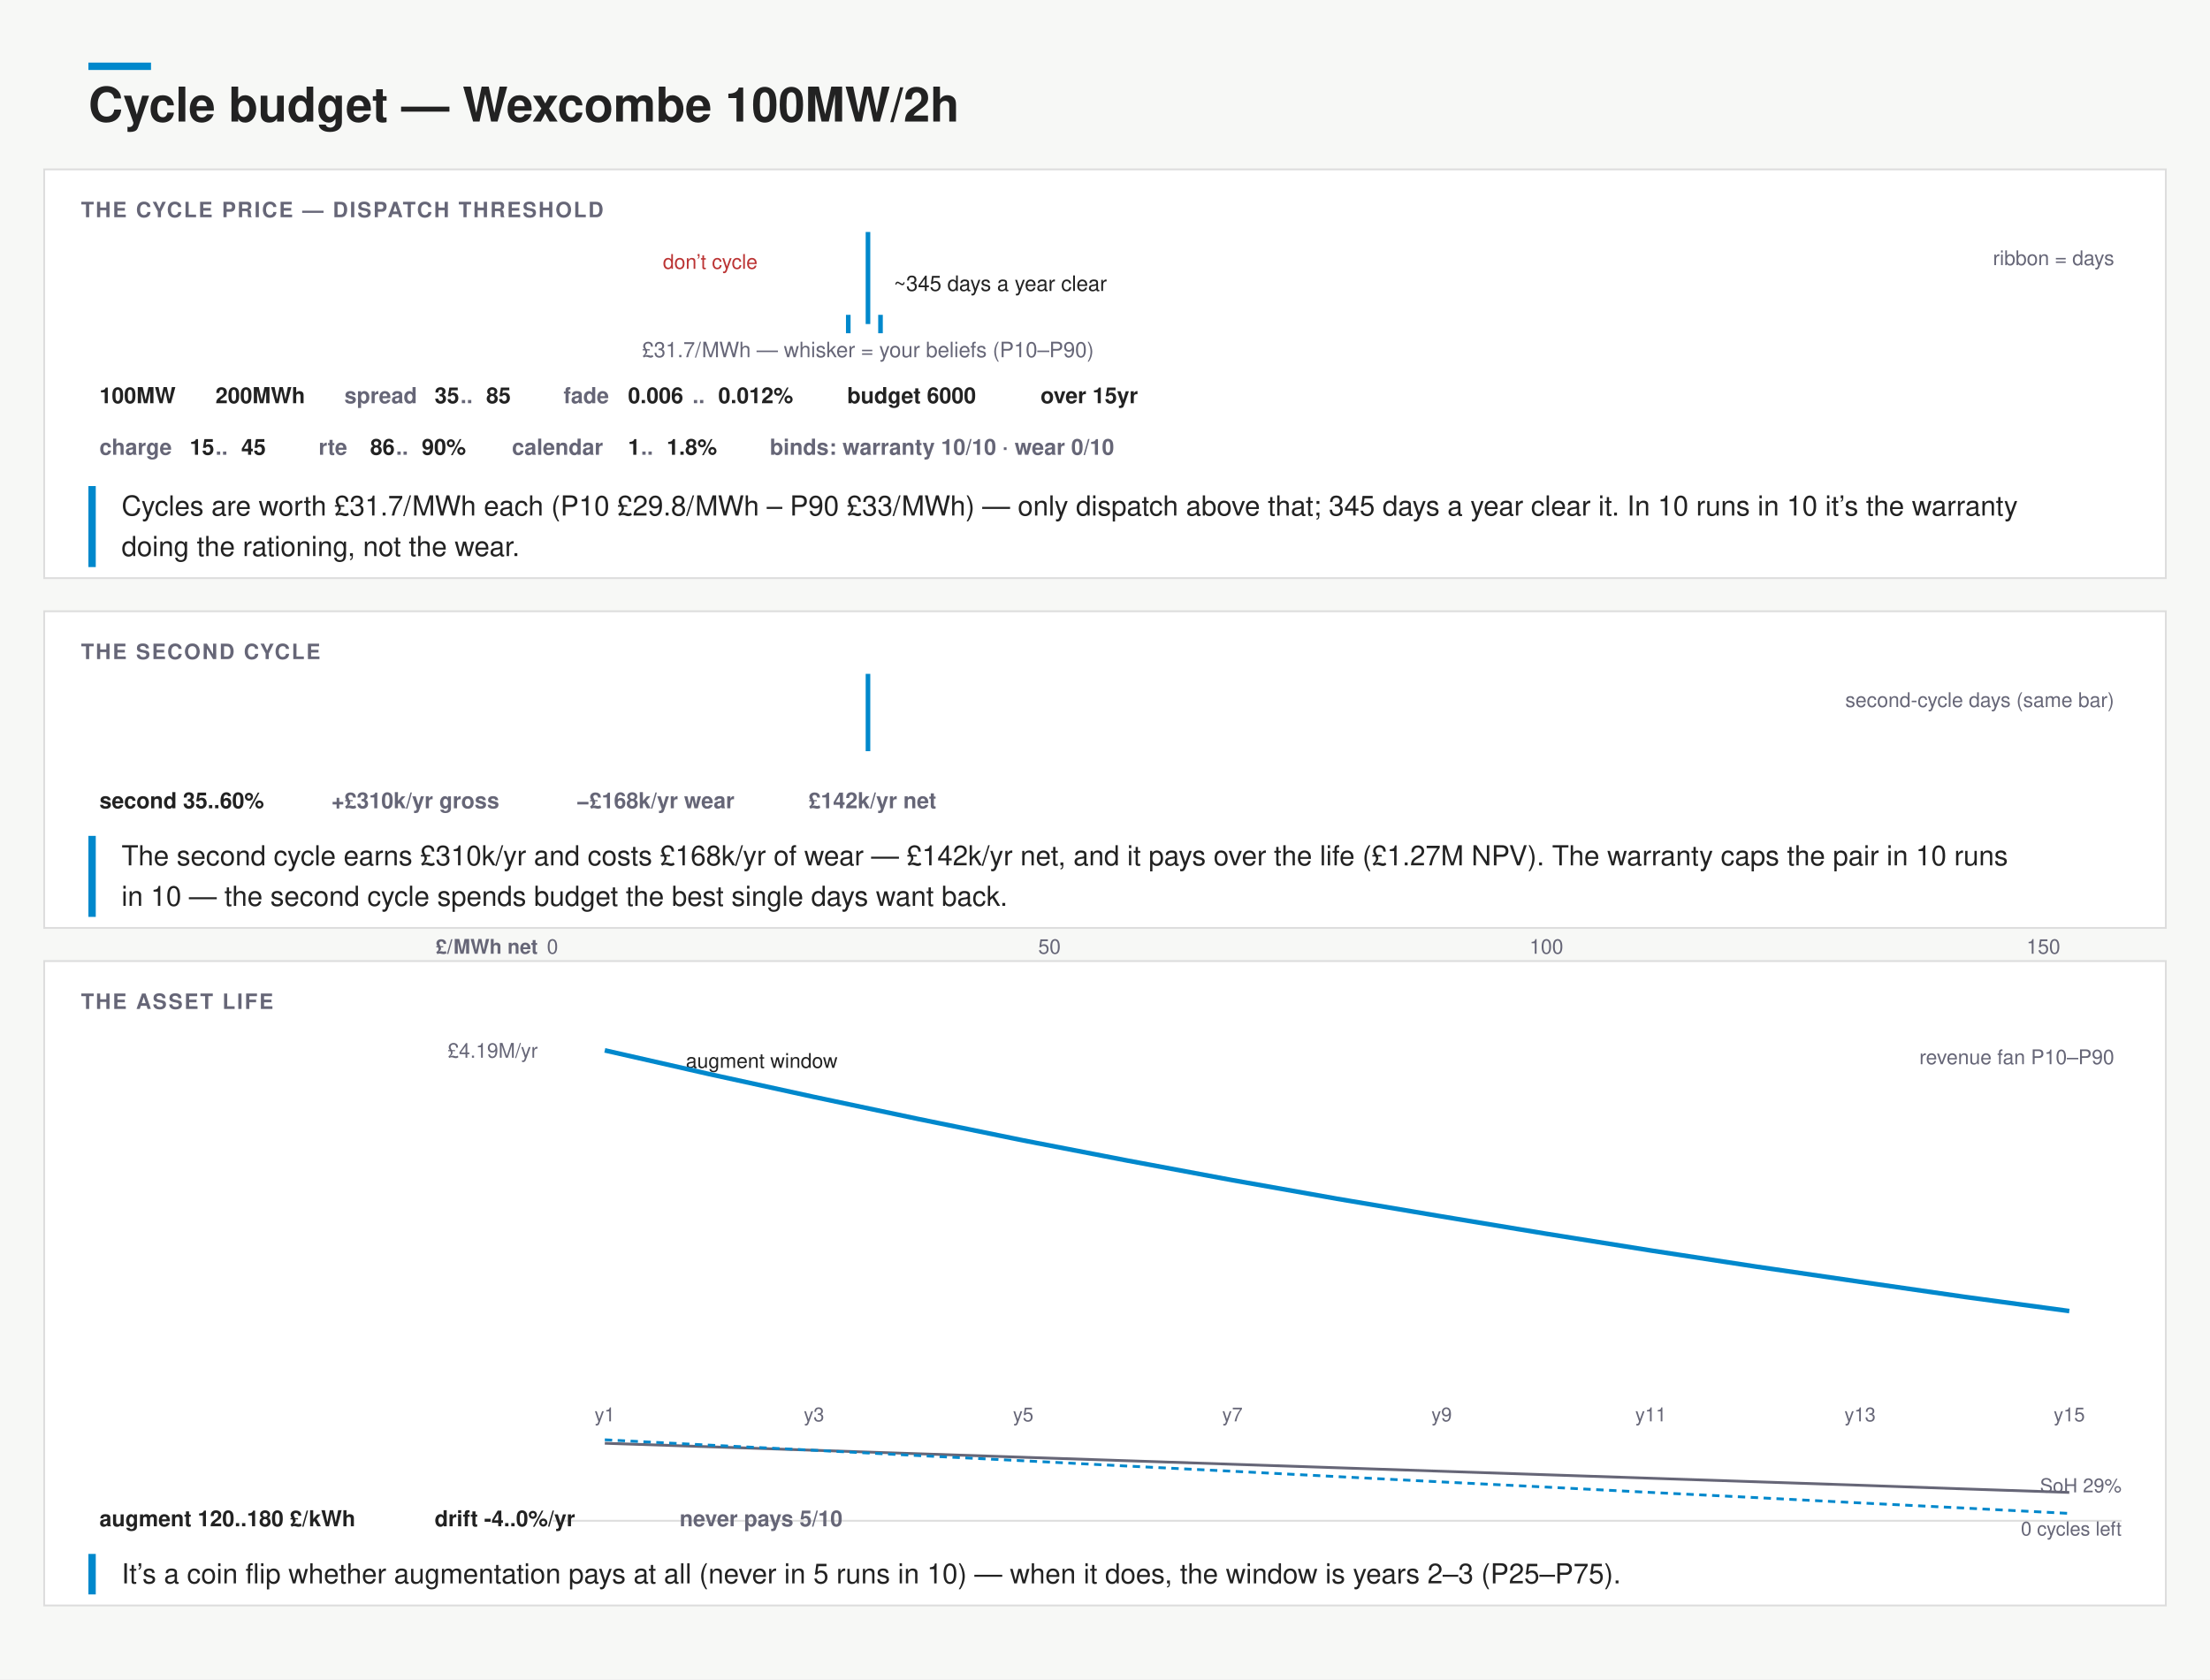
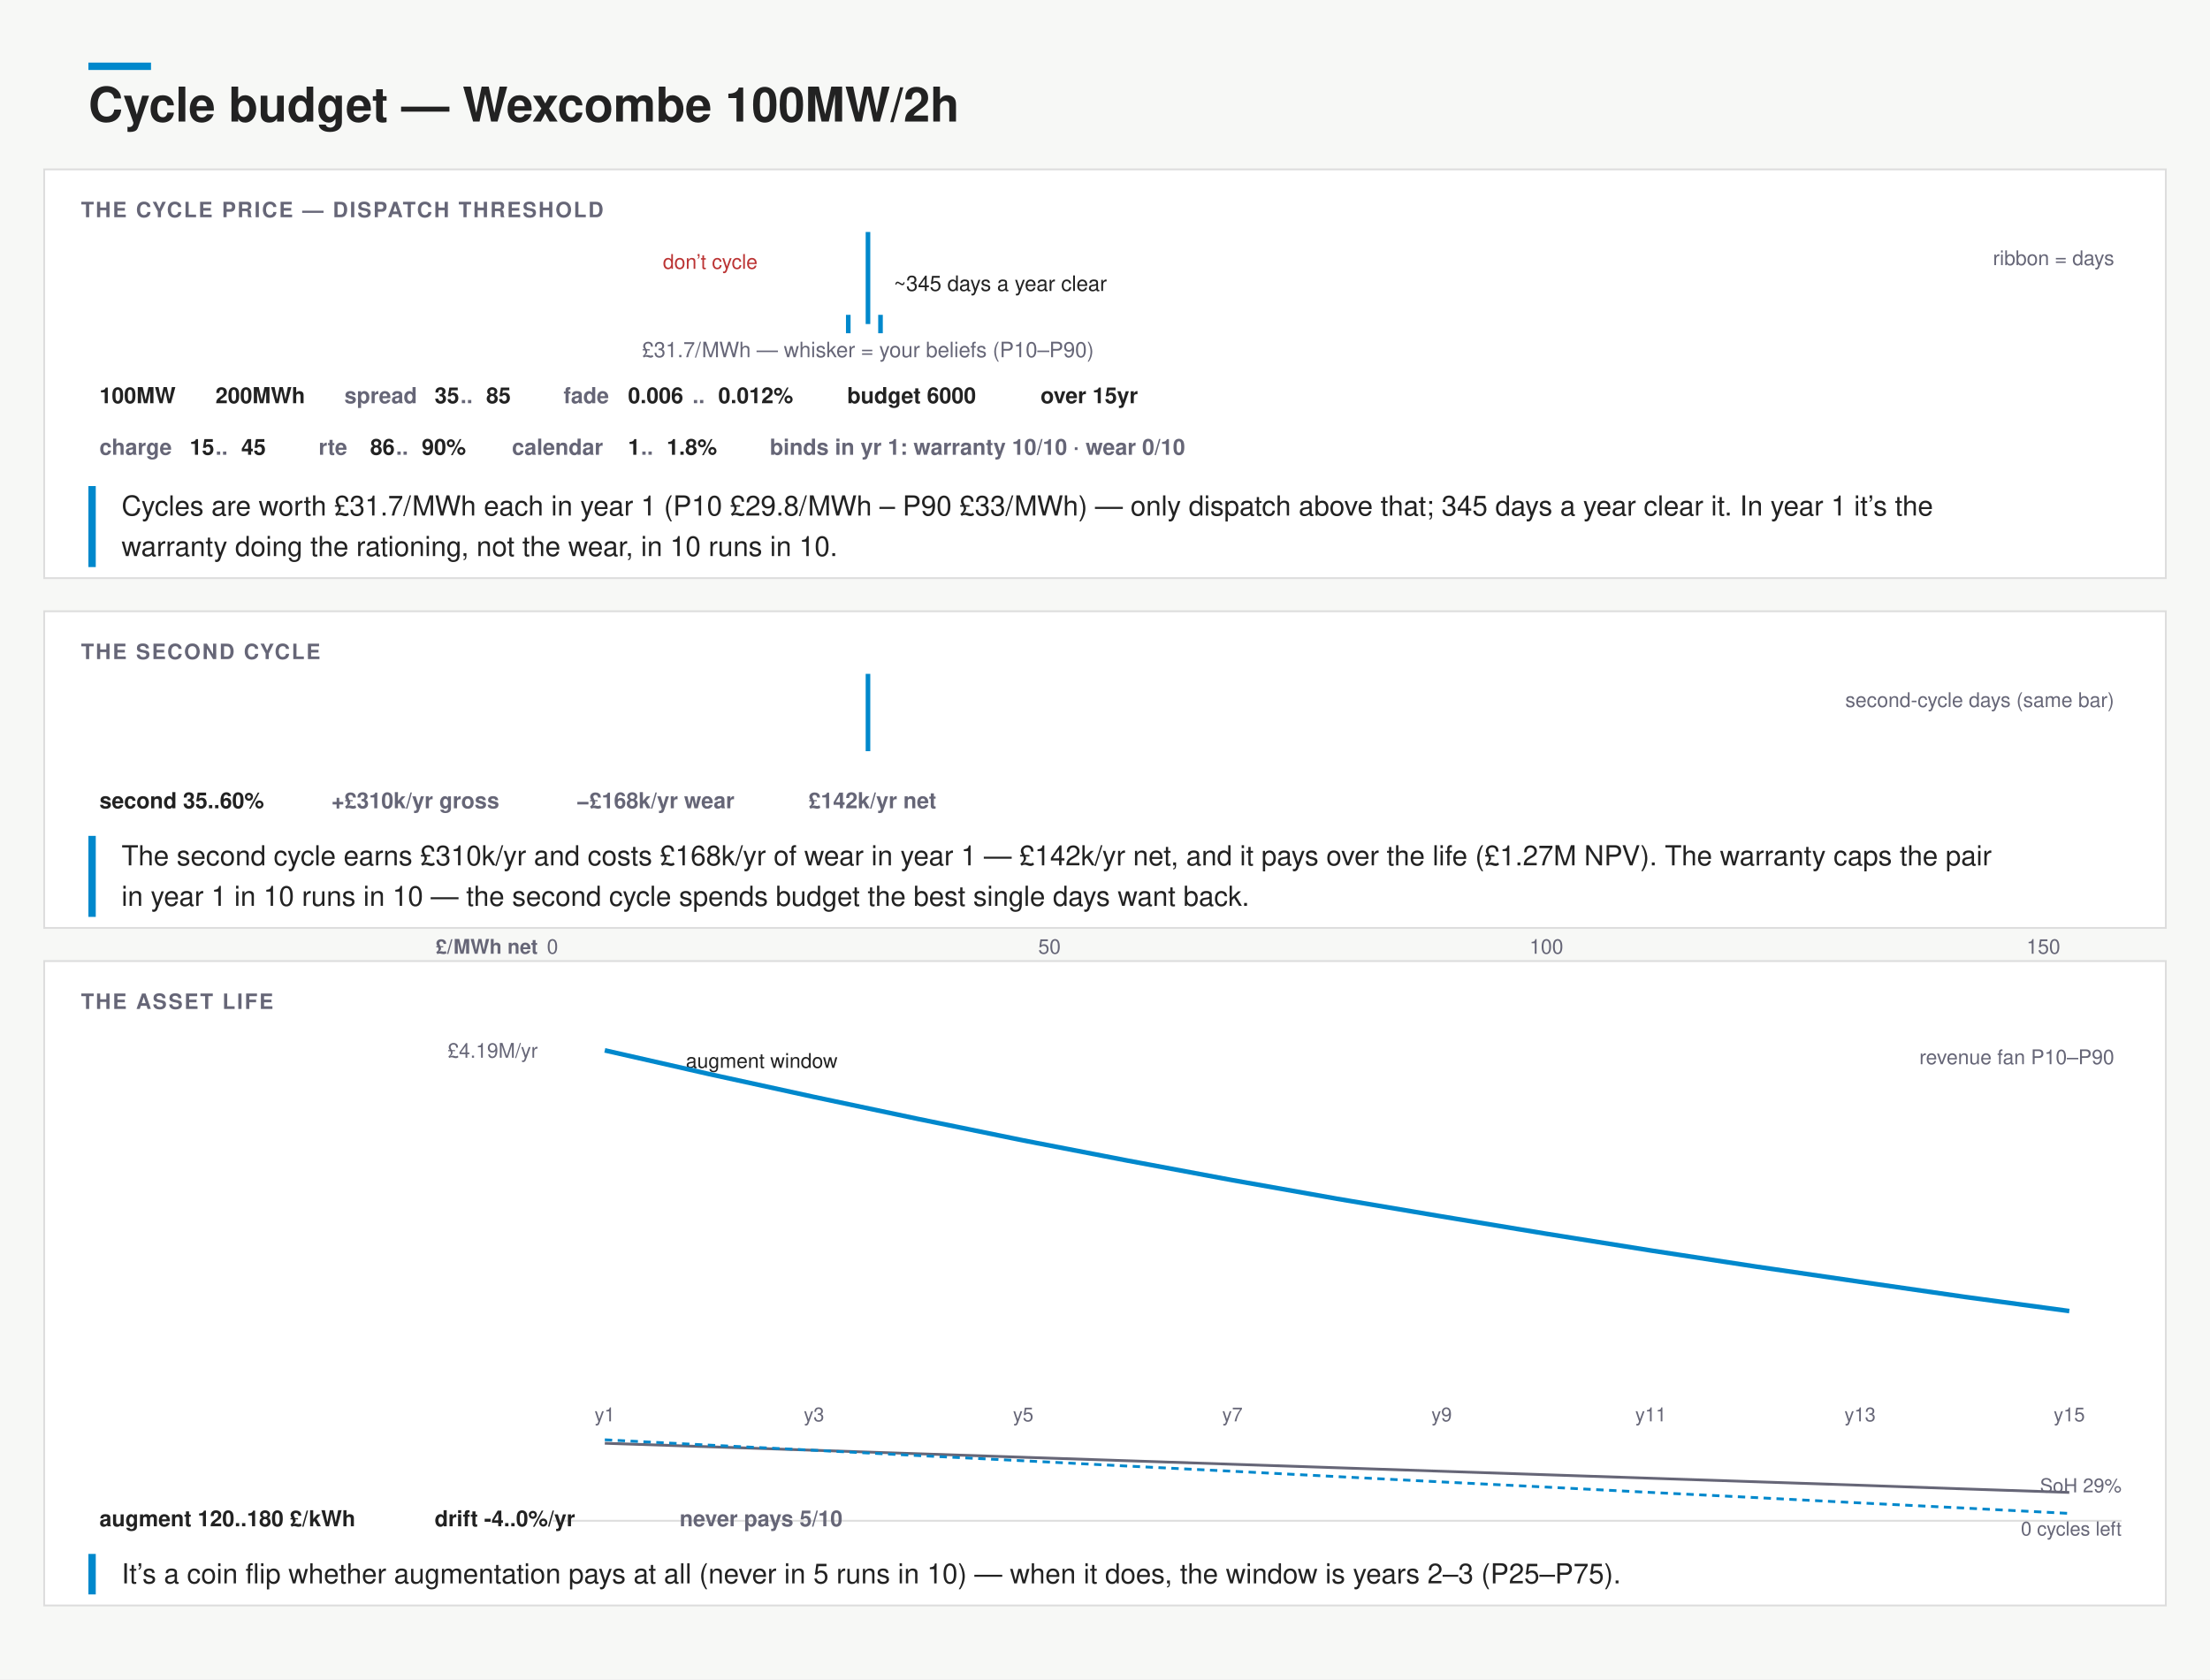
<svg xmlns="http://www.w3.org/2000/svg" width="1200" height="912" viewBox="0 0 1200 912" font-family="&quot;Helvetica Neue&quot;,Helvetica,&quot;Segoe UI&quot;,Roboto,sans-serif">
  <rect width="1200" height="912" fill="#f7f8f6" />
  <rect x="48" y="34" width="34" height="4" fill="#08c" />
  <text x="48" y="66" font-size="26" font-weight="700" fill="#222">Cycle budget — Wexcombe 100MW/2h</text>
  <rect x="24" y="92" width="1152" height="222" rx="0" fill="#fff" stroke="#ddd" />
  <text x="44" y="118" font-size="11.5" font-weight="700" letter-spacing=".08em" fill="#667">THE CYCLE PRICE — DISPATCH THRESHOLD</text>
  <rect x="300" y="132" width="171.3" height="34" fill="none" />
  <text x="385.65" y="146" font-size="11" text-anchor="middle" fill="#b33">don’t cycle</text>
  <path d="M300 166 L306.7 166.0 L320.0 166.0 L333.3 166.0 L346.6 166.0 L359.9 166.0 L373.2 165.6 L386.5 166.0 L399.8 165.6 L413.2 166.0 L426.5 163.1 L439.8 161.9 L453.1 156.5 L466.4 157.3 L479.7 150.2 L493.0 145.7 L506.3 143.6 L519.7 144.0 L533.0 139.9 L546.3 136.1 L559.6 132.0 L572.9 141.5 L586.2 139.5 L599.5 142.0 L612.8 143.6 L626.2 146.5 L639.5 149.8 L652.8 155.6 L666.1 151.9 L679.4 154.0 L692.7 157.3 L706.0 155.6 L719.3 161.0 L732.7 159.8 L746.0 161.9 L759.3 163.1 L772.6 162.3 L785.9 164.3 L799.2 163.5 L812.5 165.6 L825.8 166.0 L839.2 165.2 L852.5 165.6 L865.8 165.2 L879.1 166.0 L892.4 166.0 L905.7 166.0 L919.0 166.0 L932.3 166.0 L945.7 166.0 L959.0 166.0 L972.3 166.0 L985.6 166.0 L998.9 166.0 L1012.2 166.0 L1025.5 166.0 L1038.8 166.0 L1052.2 165.6 L1065.5 166.0 L1078.8 166.0 L1092.1 166.0 L1105.4 166.0 L1118.7 165.6 L1132.0 166.0 L1145.3 166.0 L1152 166 Z" fill="none" stroke="none" />
  <text x="1148" y="144" font-size="11" text-anchor="end" fill="#667">ribbon = days</text>
  <line x1="471.3" y1="126" x2="471.3" y2="176" stroke="#08c" stroke-width="2.5" />
  <rect x="460.6" y="172" width="17.5" height="8" rx="0" fill="none" />
  <line x1="460.6" y1="171" x2="460.6" y2="181" stroke="#08c" stroke-width="2.5" />
  <line x1="478.1" y1="171" x2="478.1" y2="181" stroke="#08c" stroke-width="2.5" />
  <text x="471.3" y="194" font-size="11.5" text-anchor="middle" fill="#667">£31.7/MWh — whisker = your beliefs (P10–P90)</text>
  <text x="485.3" y="158" font-size="11.5" fill="#222">~345 days a year clear</text>
  <g>
    <rect x="44.0" y="204" width="55.0" height="22" rx="0" fill="none" />
    <text x="54" y="219" font-size="12" font-weight="600" fill="#222">100MW</text>
  </g>
  <g>
    <rect x="107.0" y="204" width="62.0" height="22" rx="0" fill="none" />
    <text x="117" y="219" font-size="12" font-weight="600" fill="#222">200MWh</text>
  </g>
  <rect x="177.0" y="204" width="111.0" height="22" rx="0" fill="none" />
  <text x="187" y="219" font-size="12" font-weight="600" fill="#667">spread</text>
  <g>
    <text x="236" y="219" font-size="12" font-weight="600" fill="#222">35</text>
  </g>
  <text x="250" y="219" font-size="12" font-weight="600" fill="#667">..</text>
  <g>
    <text x="264" y="219" font-size="12" font-weight="600" fill="#222">85</text>
  </g>
  <rect x="296.0" y="204" width="146.0" height="22" rx="0" fill="none" />
  <text x="306" y="219" font-size="12" font-weight="600" fill="#667">fade</text>
  <g>
    <text x="341" y="219" font-size="12" font-weight="600" fill="#222">0.006</text>
  </g>
  <text x="376" y="219" font-size="12" font-weight="600" fill="#667">..</text>
  <g>
    <text x="390" y="219" font-size="12" font-weight="600" fill="#222">0.012%</text>
  </g>
  <g>
    <rect x="450.0" y="204" width="97.0" height="22" rx="0" fill="none" />
    <text x="460" y="219" font-size="12" font-weight="600" fill="#222">budget 6000</text>
  </g>
  <g>
    <rect x="555.0" y="204" width="83.0" height="22" rx="0" fill="none" />
    <text x="565" y="219" font-size="12" font-weight="600" fill="#222">over 15yr</text>
  </g>
  <rect x="44.0" y="232" width="111.0" height="22" rx="0" fill="none" />
  <text x="54" y="247" font-size="12" font-weight="600" fill="#667">charge</text>
  <g>
    <text x="103" y="247" font-size="12" font-weight="600" fill="#222">15</text>
  </g>
  <text x="117" y="247" font-size="12" font-weight="600" fill="#667">..</text>
  <g>
    <text x="131" y="247" font-size="12" font-weight="600" fill="#222">45</text>
  </g>
  <rect x="163.0" y="232" width="97.0" height="22" rx="0" fill="none" />
  <text x="173" y="247" font-size="12" font-weight="600" fill="#667">rte</text>
  <g>
    <text x="201" y="247" font-size="12" font-weight="600" fill="#222">86</text>
  </g>
  <text x="215" y="247" font-size="12" font-weight="600" fill="#667">..</text>
  <g>
    <text x="229" y="247" font-size="12" font-weight="600" fill="#222">90%</text>
  </g>
  <rect x="268.0" y="232" width="132.0" height="22" rx="0" fill="none" />
  <text x="278" y="247" font-size="12" font-weight="600" fill="#667">calendar</text>
  <g>
    <text x="341" y="247" font-size="12" font-weight="600" fill="#222">1</text>
  </g>
  <text x="348" y="247" font-size="12" font-weight="600" fill="#667">..</text>
  <g>
    <text x="362" y="247" font-size="12" font-weight="600" fill="#222">1.8%</text>
  </g>
  <g>
-     <rect x="408.0" y="232" width="251.0" height="22" rx="0" fill="none" />
-     <text x="418" y="247" font-size="12" font-weight="600" fill="#667">binds: warranty 10/10 · wear 0/10</text>
+     <rect x="408.0" y="232" width="307.0" height="22" rx="0" fill="none" />
+     <text x="418" y="247" font-size="12" font-weight="600" fill="#667">binds in yr 1: warranty 10/10 · wear 0/10</text>
  </g>
  <rect x="48" y="264" width="4" height="44" fill="#08c" />
-   <text x="66" y="280" font-size="15" fill="#222">Cycles are worth £31.7/MWh each (P10 £29.8/MWh – P90 £33/MWh) — only dispatch above that; 345 days a year clear it. In 10 runs in 10 it’s the warranty</text>
-   <text x="66" y="302" font-size="15" fill="#222">doing the rationing, not the wear.</text>
+   <text x="66" y="280" font-size="15" fill="#222">Cycles are worth £31.7/MWh each in year 1 (P10 £29.8/MWh – P90 £33/MWh) — only dispatch above that; 345 days a year clear it. In year 1 it’s the</text>
+   <text x="66" y="302" font-size="15" fill="#222">warranty doing the rationing, not the wear, in 10 runs in 10.</text>
  <rect x="24" y="332" width="1152" height="172" rx="0" fill="#fff" stroke="#ddd" />
  <text x="44" y="358" font-size="11.5" font-weight="700" letter-spacing=".08em" fill="#667">THE SECOND CYCLE</text>
  <rect x="300" y="372" width="171.3" height="30" fill="none" />
  <path d="M300 402 L306.7 402.0 L320.0 401.8 L333.3 401.0 L346.6 395.3 L359.9 387.1 L373.2 378.4 L386.5 376.2 L399.8 372.0 L413.2 374.7 L426.5 376.0 L439.8 375.2 L453.1 383.9 L466.4 387.1 L479.7 393.8 L493.0 393.1 L506.3 397.5 L519.7 398.0 L533.0 400.0 L546.3 400.5 L559.6 400.3 L572.9 401.8 L586.2 401.5 L599.5 401.0 L612.8 402.0 L626.2 402.0 L639.5 402.0 L652.8 402.0 L666.1 401.8 L679.4 402.0 L692.7 402.0 L706.0 402.0 L719.3 402.0 L732.7 402.0 L746.0 402.0 L759.3 402.0 L772.6 402.0 L785.9 402.0 L799.2 402.0 L812.5 402.0 L825.8 402.0 L839.2 402.0 L852.5 402.0 L865.8 402.0 L879.1 402.0 L892.4 402.0 L905.7 402.0 L919.0 402.0 L932.3 402.0 L945.7 402.0 L959.0 402.0 L972.3 402.0 L985.6 402.0 L998.9 402.0 L1012.2 402.0 L1025.5 402.0 L1038.8 402.0 L1052.2 402.0 L1065.5 402.0 L1078.8 402.0 L1092.1 402.0 L1105.4 402.0 L1118.7 402.0 L1132.0 402.0 L1145.3 402.0 L1152 402 Z" fill="none" stroke="none" />
  <line x1="471.3" y1="366" x2="471.3" y2="408" stroke="#08c" stroke-width="2.5" />
  <text x="1148" y="384" font-size="11" text-anchor="end" fill="#667">second-cycle days (same bar)</text>
  <g>
    <rect x="44.0" y="424" width="118.0" height="22" rx="0" fill="none" />
    <text x="54" y="439" font-size="12" font-weight="600" fill="#222">second 35..60%</text>
  </g>
  <g>
    <rect x="170.0" y="424" width="125.0" height="22" rx="0" fill="none" />
    <text x="180" y="439" font-size="12" font-weight="600" fill="#667">+£310k/yr gross</text>
  </g>
  <g>
    <rect x="303.0" y="424" width="118.0" height="22" rx="0" fill="none" />
    <text x="313" y="439" font-size="12" font-weight="600" fill="#667">−£168k/yr wear</text>
  </g>
  <g>
    <rect x="429.0" y="424" width="104.0" height="22" rx="0" fill="none" />
    <text x="439" y="439" font-size="12" font-weight="600" fill="#667">£142k/yr net</text>
  </g>
  <rect x="48" y="454" width="4" height="44" fill="#08c" />
-   <text x="66" y="470" font-size="15" fill="#222">The second cycle earns £310k/yr and costs £168k/yr of wear — £142k/yr net, and it pays over the life (£1.27M NPV). The warranty caps the pair in 10 runs</text>
-   <text x="66" y="492" font-size="15" fill="#222">in 10 — the second cycle spends budget the best single days want back.</text>
+   <text x="66" y="470" font-size="15" fill="#222">The second cycle earns £310k/yr and costs £168k/yr of wear in year 1 — £142k/yr net, and it pays over the life (£1.27M NPV). The warranty caps the pair</text>
+   <text x="66" y="492" font-size="15" fill="#222">in year 1 in 10 runs in 10 — the second cycle spends budget the best single days want back.</text>
  <text x="300" y="518" font-size="11" text-anchor="middle" fill="#667">0</text>
  <text x="569.85" y="518" font-size="11" text-anchor="middle" fill="#667">50</text>
  <text x="839.69" y="518" font-size="11" text-anchor="middle" fill="#667">100</text>
  <text x="1109.54" y="518" font-size="11" text-anchor="middle" fill="#667">150</text>
  <text x="292" y="518" font-size="11" font-weight="600" text-anchor="end" fill="#667">£/MWh net</text>
  <rect x="24" y="522" width="1152" height="350" rx="0" fill="#fff" stroke="#ddd" />
  <text x="44" y="548" font-size="11.5" font-weight="700" letter-spacing=".08em" fill="#667">THE ASSET LIFE</text>
  <rect x="377.2" y="566" width="72.8" height="190" fill="none" />
  <text x="413.6" y="580" font-size="11" text-anchor="middle" fill="#222">augment window</text>
  <path d="M328.4 566.0 L385.2 578.0 L442.0 588.1 L498.8 597.7 L555.6 607.1 L612.4 616.1 L669.2 624.8 L726.0 633.4 L782.8 642.0 L839.6 650.4 L896.4 658.6 L953.2 666.6 L1010.0 674.4 L1066.8 682.0 L1123.6 689.4 L1123.6 732.3 L1066.8 724.6 L1010.0 716.5 L953.2 707.9 L896.4 698.8 L839.6 689.1 L782.8 678.9 L726.0 668.1 L669.2 656.7 L612.4 644.5 L555.6 632.3 L498.8 618.6 L442.0 604.8 L385.2 590.6 L328.4 577.5 Z" fill="none" stroke="none" />
  <path d="M328.4 570.5 L385.2 583.4 L442.0 595.8 L498.8 607.8 L555.6 619.4 L612.4 630.4 L669.2 641.0 L726.0 651.1 L782.8 660.7 L839.6 670.1 L896.4 679.2 L953.2 687.9 L1010.0 696.2 L1066.8 704.4 L1123.6 712.1" fill="none" stroke="#08c" stroke-width="2.5" />
  <text x="292" y="574.48" font-size="11" text-anchor="end" fill="#667">£4.19M/yr</text>
  <text x="1148" y="578" font-size="11" text-anchor="end" fill="#667">revenue fan P10–P90</text>
  <text x="328.4" y="772" font-size="10.5" text-anchor="middle" fill="#667">y1</text>
  <text x="442" y="772" font-size="10.5" text-anchor="middle" fill="#667">y3</text>
  <text x="555.6" y="772" font-size="10.5" text-anchor="middle" fill="#667">y5</text>
  <text x="669.2" y="772" font-size="10.5" text-anchor="middle" fill="#667">y7</text>
  <text x="782.8" y="772" font-size="10.5" text-anchor="middle" fill="#667">y9</text>
  <text x="896.4" y="772" font-size="10.5" text-anchor="middle" fill="#667">y11</text>
  <text x="1010" y="772" font-size="10.5" text-anchor="middle" fill="#667">y13</text>
  <text x="1123.6" y="772" font-size="10.5" text-anchor="middle" fill="#667">y15</text>
  <line x1="300" y1="826" x2="1152" y2="826" stroke="#ddd" />
  <path d="M328.4 783.9 L385.2 785.8 L442.0 787.7 L498.8 789.6 L555.6 791.5 L612.4 793.4 L669.2 795.3 L726.0 797.2 L782.8 799.1 L839.6 801.0 L896.4 802.9 L953.2 804.8 L1010.0 806.7 L1066.8 808.7 L1123.6 810.6" fill="none" stroke="#667" stroke-width="1.5" />
  <path d="M328.4 782.0 L385.2 784.9 L442.0 787.7 L498.8 790.6 L555.6 793.4 L612.4 796.3 L669.2 799.1 L726.0 802.0 L782.8 804.9 L839.6 807.7 L896.4 810.6 L953.2 813.4 L1010.0 816.3 L1066.8 819.1 L1123.6 822.0" fill="none" stroke="#08c" stroke-width="1.5" stroke-dasharray="4 3" />
  <text x="1152" y="810.55" font-size="10.5" text-anchor="end" fill="#667">SoH 29%</text>
  <text x="1152" y="834" font-size="10.5" text-anchor="end" fill="#667">0 cycles left</text>
  <g>
    <rect x="44.0" y="814" width="174.0" height="22" rx="0" fill="none" />
    <text x="54" y="829" font-size="12" font-weight="600" fill="#222">augment 120..180 £/kWh</text>
  </g>
  <g>
    <rect x="226.0" y="814" width="125.0" height="22" rx="0" fill="none" />
    <text x="236" y="829" font-size="12" font-weight="600" fill="#222">drift -4..0%/yr</text>
  </g>
  <g>
    <rect x="359.0" y="814" width="125.0" height="22" rx="0" fill="none" />
    <text x="369" y="829" font-size="12" font-weight="600" fill="#667">never pays 5/10</text>
  </g>
  <rect x="48" y="844" width="4" height="22" fill="#08c" />
  <text x="66" y="860" font-size="15" fill="#222">It’s a coin flip whether augmentation pays at all (never in 5 runs in 10) — when it does, the window is years 2–3 (P25–P75).</text>
</svg>
